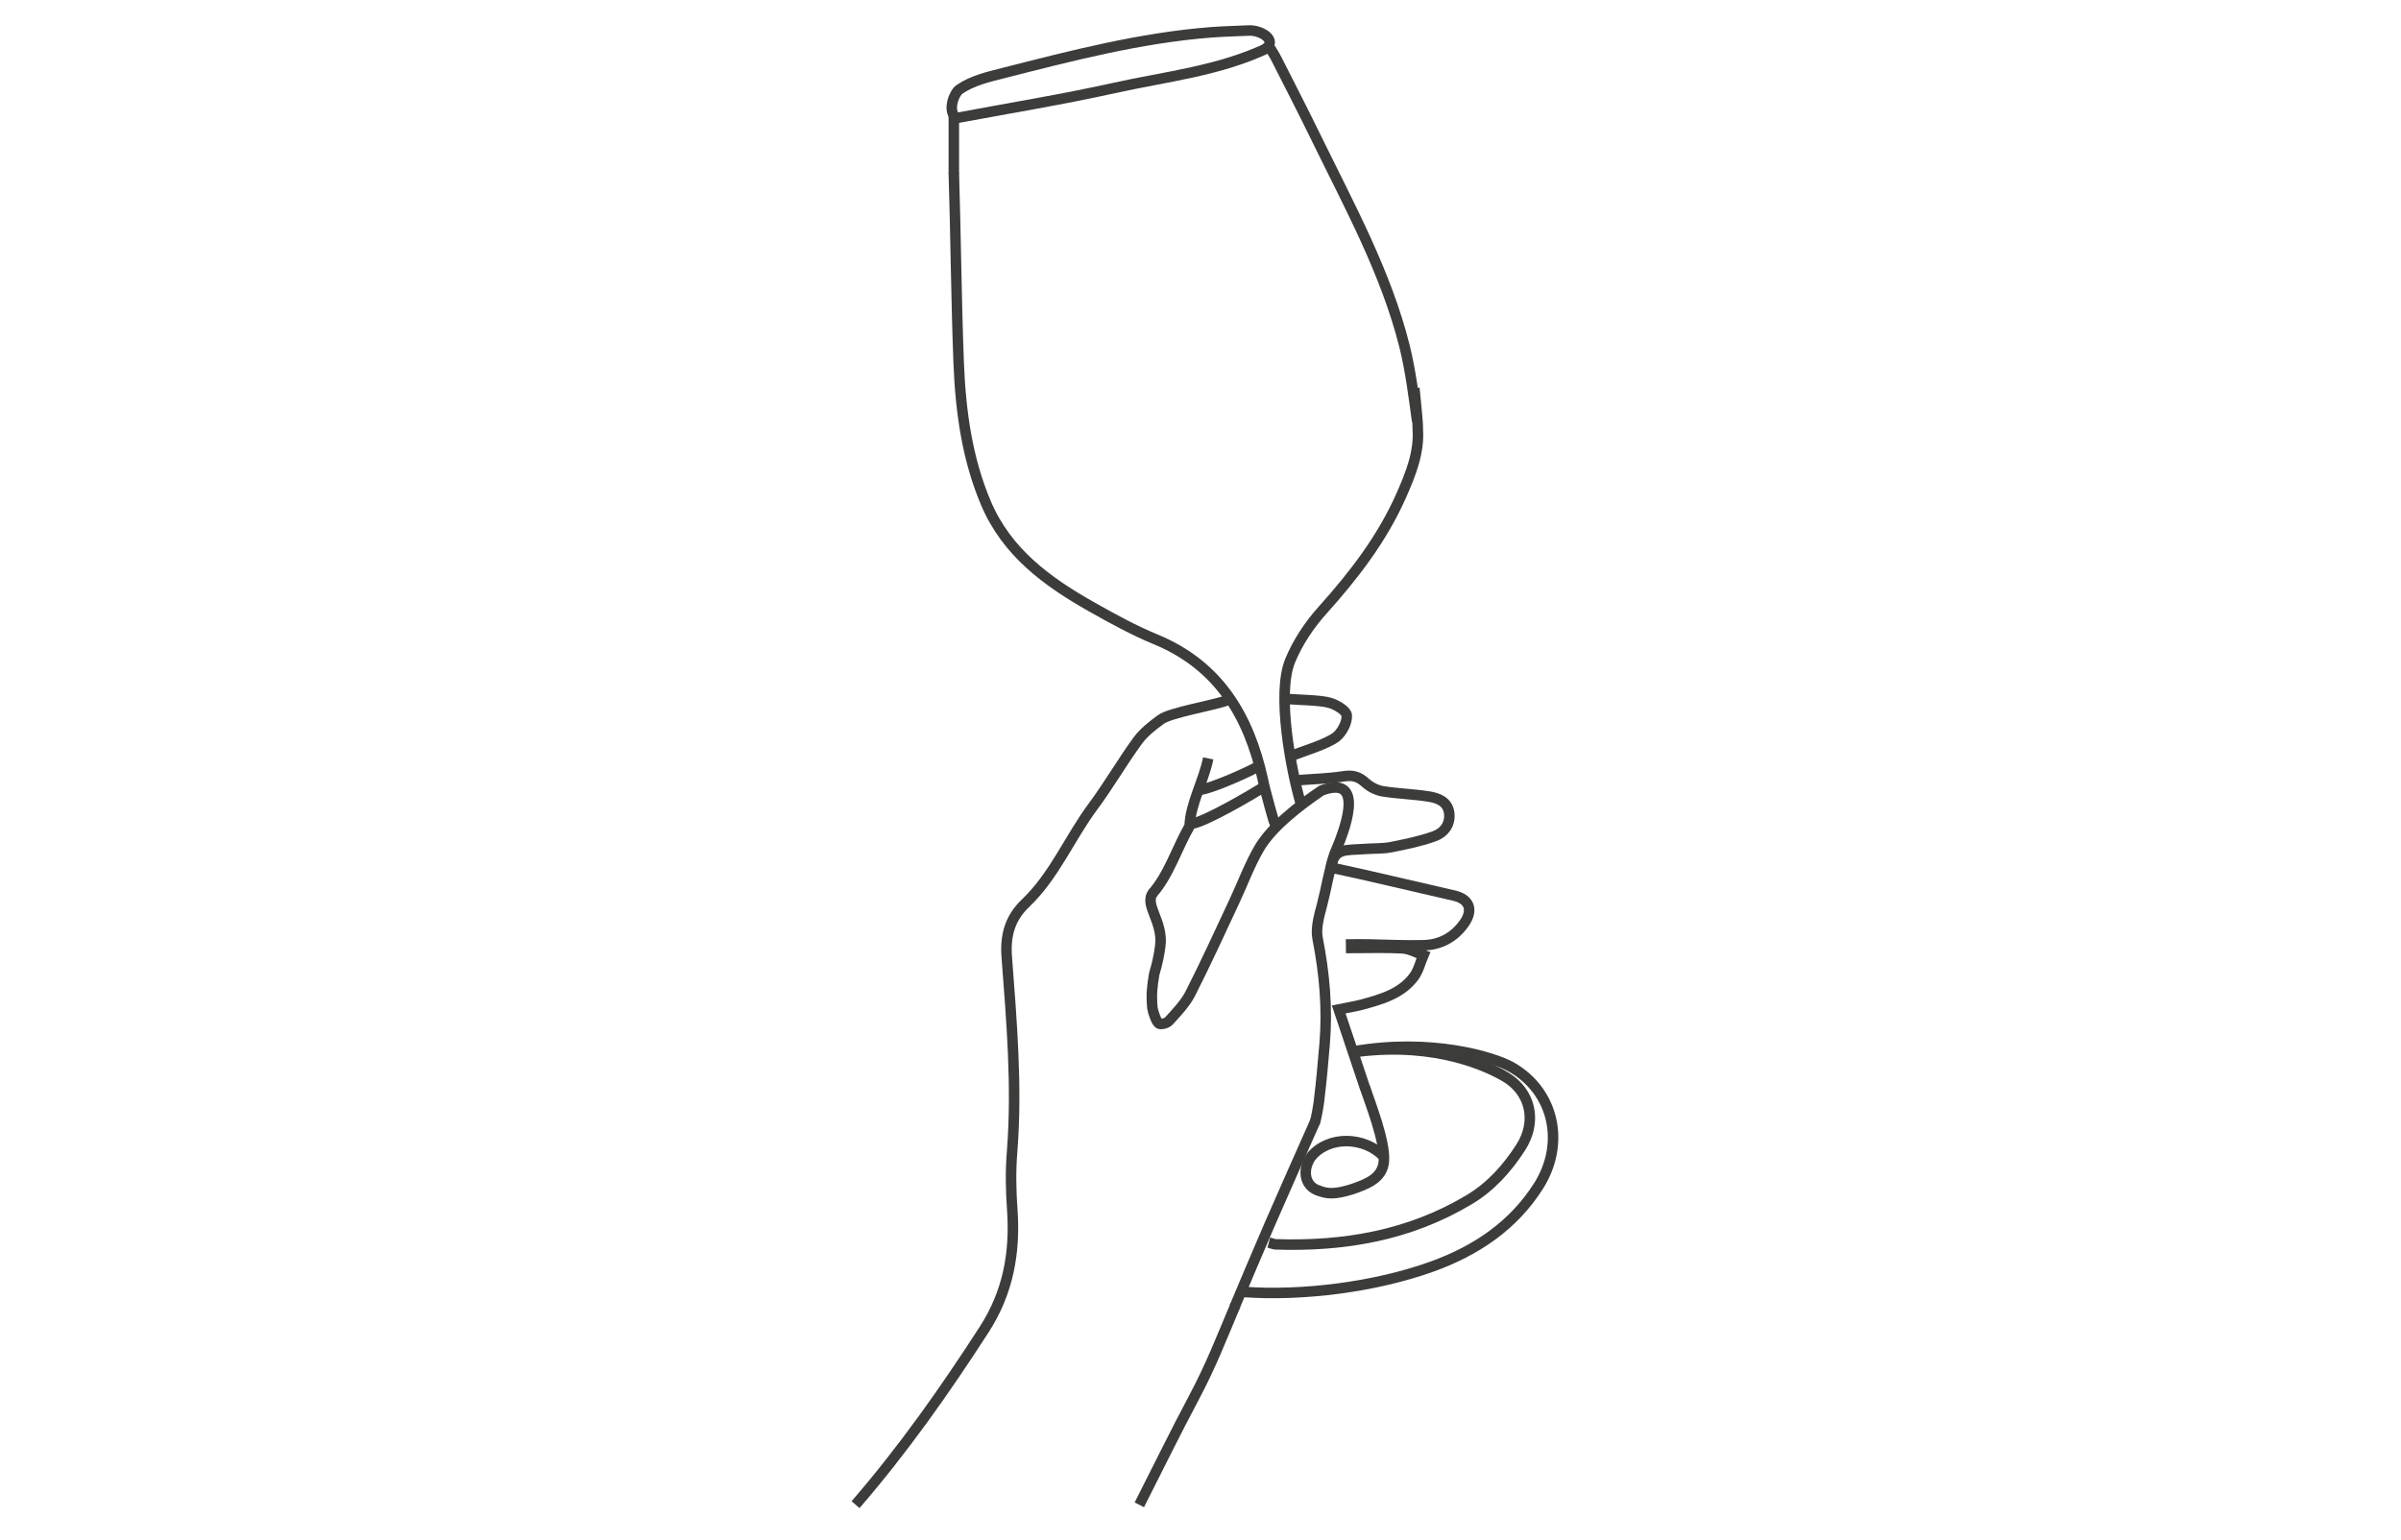
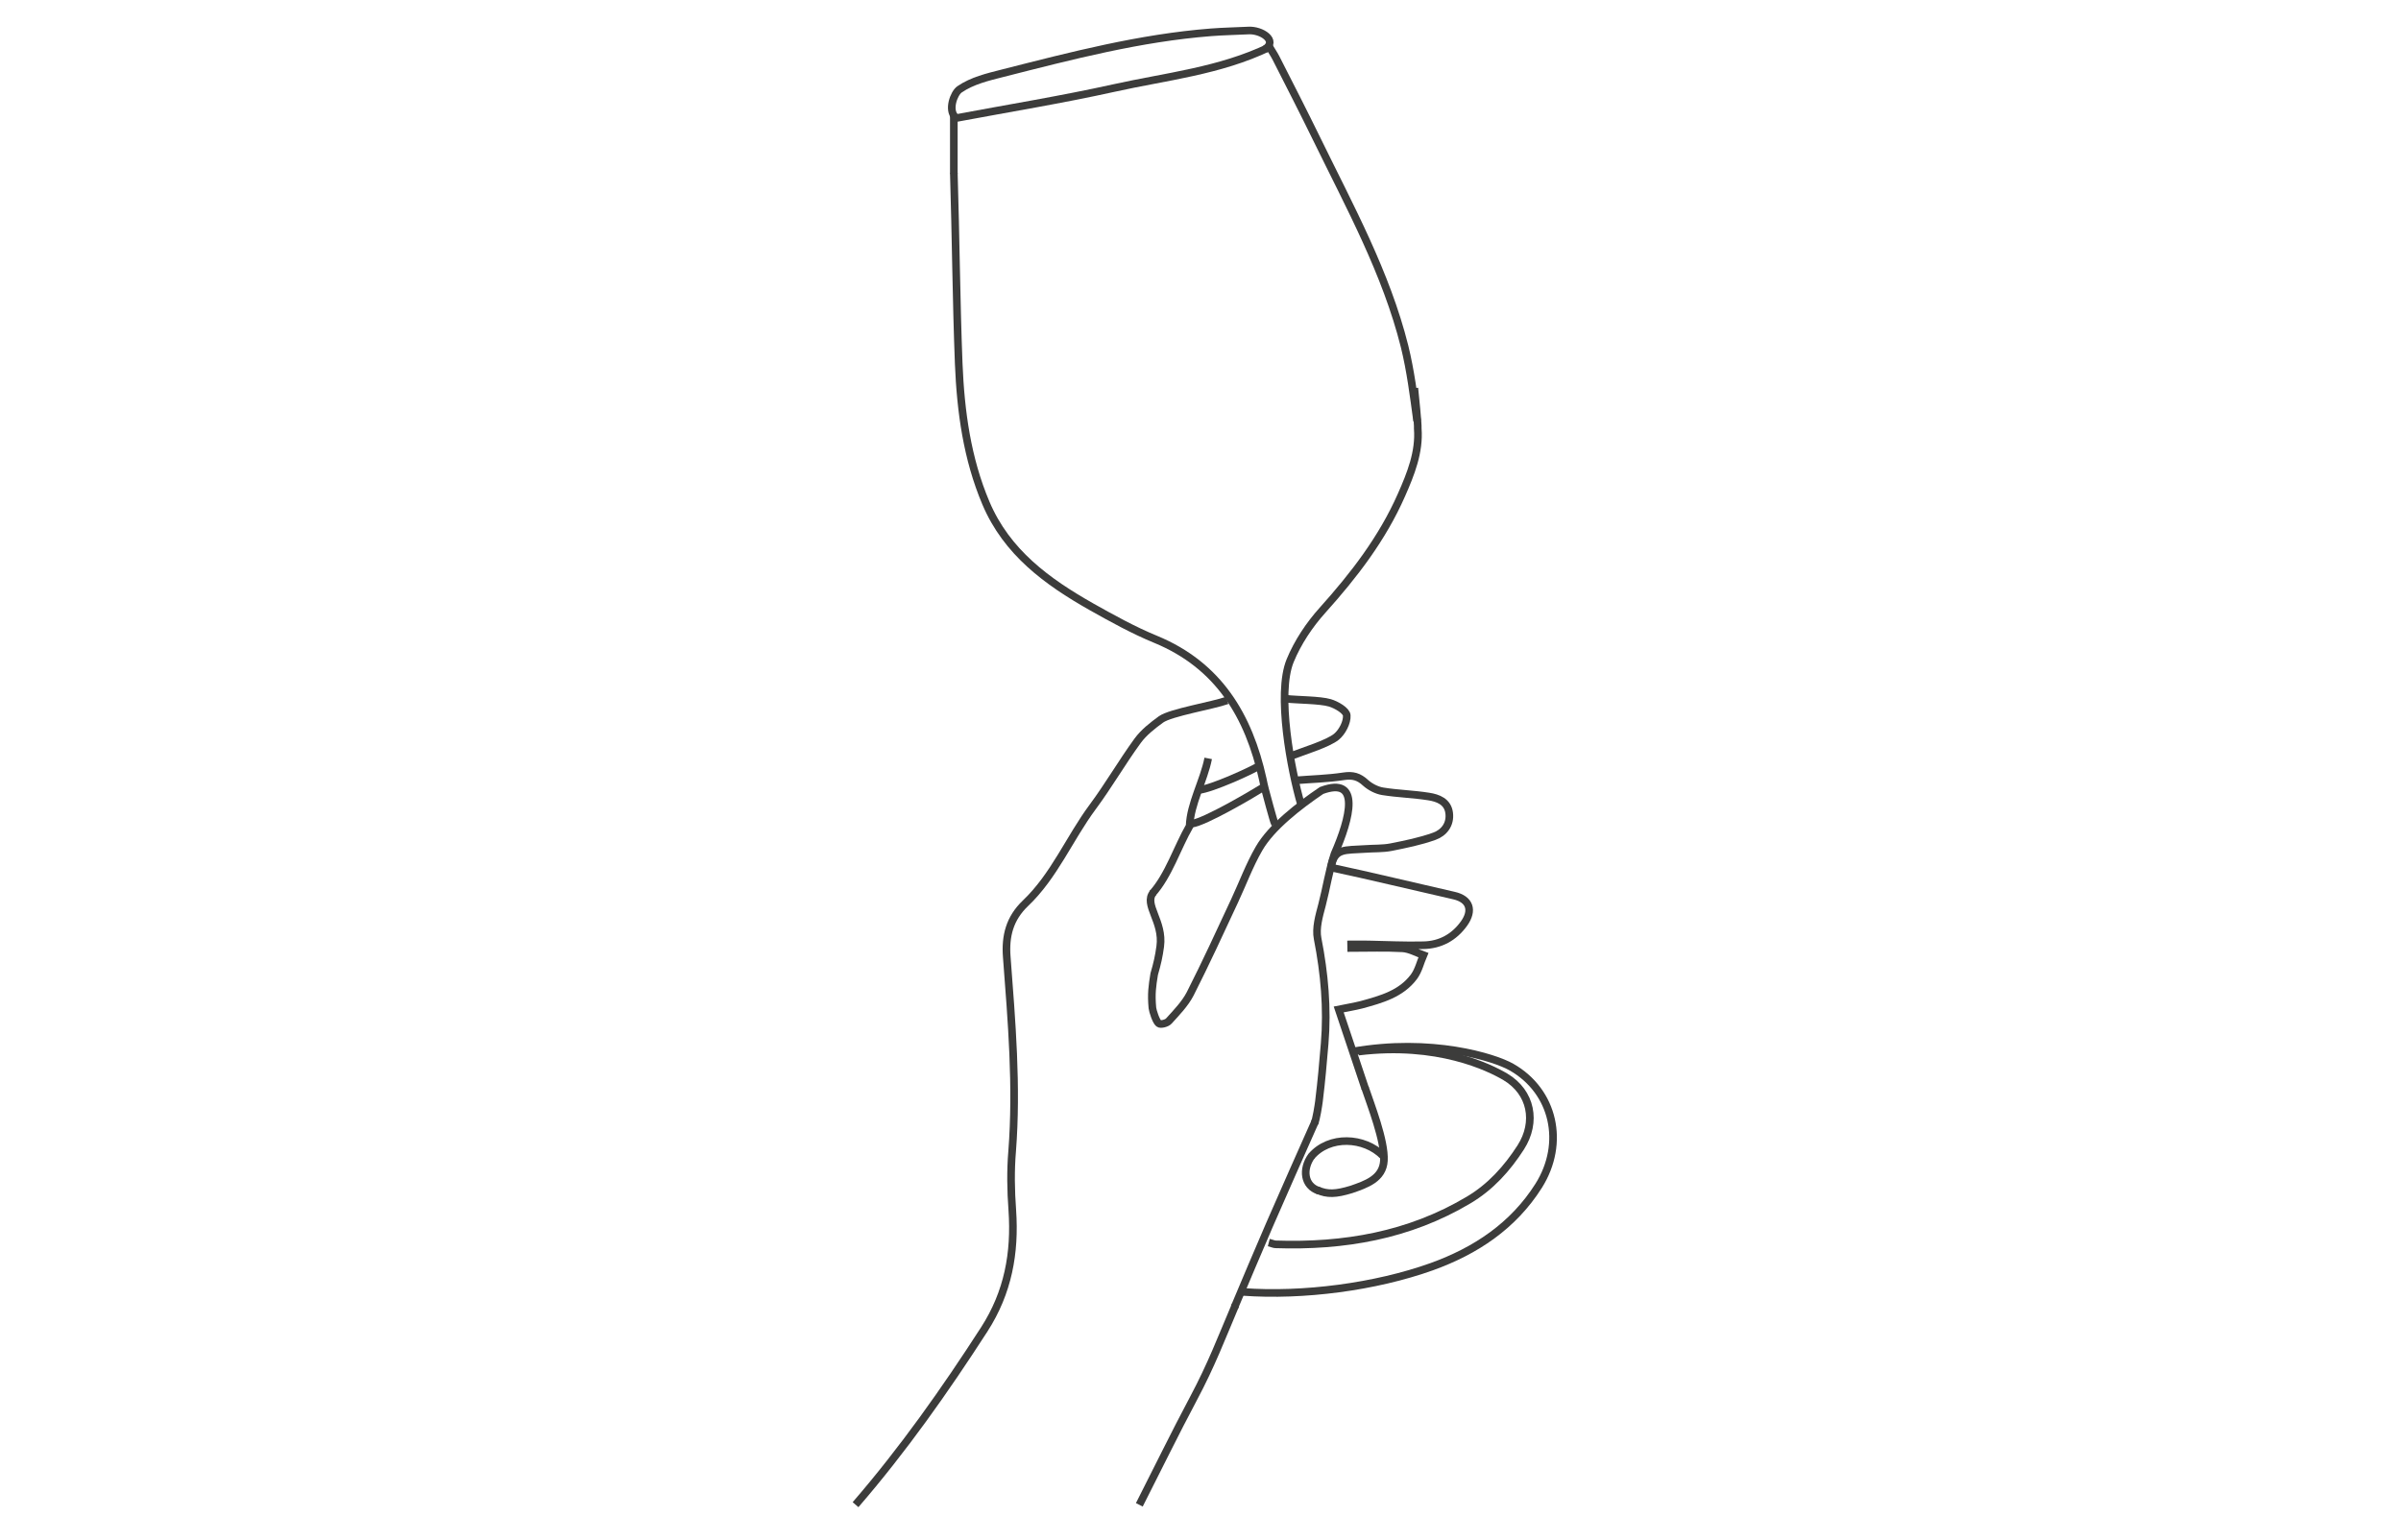
<svg xmlns="http://www.w3.org/2000/svg" width="315" height="202" viewBox="0 0 315 202" fill="none">
-   <path d="M125.138 22.82C125.138 20.233 125.138 17.624 125.138 15.551C132.343 14.204 139.291 13.071 146.154 11.553C152.973 10.035 160.029 9.329 166.549 6.186C166.806 6.614 167.127 7.084 167.383 7.576C169.2 11.146 171.018 14.695 172.771 18.287C177.089 27.138 181.857 35.818 184.273 45.46C185.064 48.667 185.47 51.959 185.919 55.252" stroke="#3C3C3B" stroke-width="1.378" stroke-miterlimit="10" />
-   <path d="M165.955 6.464C167.687 5.331 165.485 3.899 163.775 4.006C162.15 4.091 160.504 4.113 158.879 4.241C149.557 4.968 140.557 7.319 131.556 9.607C129.611 10.099 127.537 10.591 125.891 11.724C125.142 12.237 124.351 14.417 125.313 15.358" stroke="#3C3C3B" stroke-width="1.378" stroke-miterlimit="10" />
-   <path d="M169.441 99.186C170.852 98.63 174.187 97.626 175.341 96.685C176.09 96.065 176.752 94.803 176.688 93.884C176.646 93.264 175.341 92.495 174.465 92.238C173.161 91.853 170.253 91.874 168.714 91.704" stroke="#3C3C3B" stroke-width="1.378" stroke-miterlimit="10" />
-   <path d="M179.113 142.864C178.493 140.94 176.27 134.441 175.628 132.474C176.783 132.238 177.724 132.089 178.643 131.854C181.208 131.148 183.817 130.443 185.506 128.176C186.104 127.364 186.339 126.295 186.746 125.354C185.848 125.034 184.95 124.521 184.031 124.456C181.786 124.328 179.52 124.414 177.275 124.414C177.275 124.264 177.253 124.093 177.253 123.943C178.002 123.943 178.75 123.922 179.498 123.943C181.914 123.986 184.33 124.114 186.746 124.05C188.948 124.007 190.765 123.024 192.069 121.207C193.309 119.475 192.839 118 190.744 117.53C185.826 116.418 179.562 114.9 174.624 113.852C175.03 111.244 176.462 111.607 179.113 111.415C180.246 111.33 181.38 111.394 182.491 111.18C184.415 110.795 186.339 110.41 188.178 109.747C189.439 109.299 190.316 108.187 190.124 106.69C189.931 105.194 188.67 104.723 187.43 104.531C185.42 104.21 183.389 104.168 181.401 103.847C180.61 103.719 179.755 103.27 179.156 102.735C178.28 101.923 177.488 101.688 176.27 101.88C174.175 102.201 172.037 102.243 169.984 102.414" stroke="#3C3C3B" stroke-width="1.378" stroke-miterlimit="10" />
-   <path d="M151.297 117.145C150.014 118.705 152.666 120.907 152.217 124.2C152.046 125.483 151.832 126.445 151.426 127.834C151.169 129.416 151.019 130.421 151.19 132.281C151.233 132.666 151.661 134.034 152.024 134.312C152.259 134.505 153.093 134.291 153.35 133.992C154.354 132.88 155.466 131.747 156.15 130.421C158.181 126.423 160.063 122.318 161.966 118.235C163.034 115.947 163.911 113.553 165.172 111.372C166.797 108.55 170.41 105.75 173.382 103.74C178.577 101.816 177.145 107.353 175.071 112.078C174.387 114.152 174.002 116.632 173.446 118.748C173.061 120.202 172.591 121.805 172.869 123.195C173.767 127.77 174.173 132.345 173.788 136.963C173.532 139.978 173.403 141.538 173.04 144.553C172.976 145.045 172.698 146.862 172.463 147.396" stroke="#3C3C3B" stroke-width="1.378" stroke-miterlimit="10" />
-   <path d="M158.51 99.528C157.954 102.393 156.158 105.514 156.073 108.4C154.448 111.223 153.315 114.9 151.177 117.273" stroke="#3C3C3B" stroke-width="1.378" stroke-miterlimit="10" />
-   <path d="M165.217 100.49C164.212 101.132 158.996 103.505 157.307 103.676" stroke="#3C3C3B" stroke-width="1.378" stroke-miterlimit="10" />
-   <path d="M165.644 103.376C164.639 104.018 158.011 107.952 156.322 108.101" stroke="#3C3C3B" stroke-width="1.378" stroke-miterlimit="10" />
-   <path d="M162.087 171.277C160.185 175.767 158.923 179.123 156.593 183.506C154.134 188.124 151.847 192.827 149.474 197.488" stroke="#3C3C3B" stroke-width="1.378" stroke-miterlimit="10" />
-   <path d="M172.572 147.118C170.883 150.881 168.146 157.102 166.564 160.716C165.004 164.307 163.486 167.942 161.968 171.533" stroke="#3C3C3B" stroke-width="1.378" stroke-miterlimit="10" />
-   <path d="M173.029 156.269C171.063 155.649 170.827 153.425 172.067 151.715" stroke="#3C3C3B" stroke-width="1.378" stroke-miterlimit="10" />
-   <path d="M181.471 151.715C179.012 149.192 174.373 148.978 172.021 151.779" stroke="#3C3C3B" stroke-width="1.378" stroke-miterlimit="10" />
-   <path d="M172.84 156.183C174.144 156.761 175.256 156.718 177.287 156.098C179.211 155.435 181.434 154.687 181.563 152.314C181.712 149.727 179.809 144.916 179.083 142.736" stroke="#3C3C3B" stroke-width="1.378" stroke-miterlimit="10" />
-   <path d="M178.197 138.011C188.609 136.728 195.407 140.085 197.503 141.325C200.902 143.356 201.65 147.247 199.512 150.582C197.738 153.34 195.557 155.777 192.671 157.487C184.846 162.148 176.294 163.602 167.358 163.303C167.144 163.303 166.952 163.196 166.46 163.067" stroke="#3C3C3B" stroke-width="1.378" stroke-miterlimit="10" />
-   <path d="M163.068 169.545C170.957 170.123 180.45 168.883 187.847 166.232C193.598 164.158 198.537 160.887 201.872 155.606C205.378 150.026 203.881 143.227 198.301 140.042C196.099 138.781 187.804 136.151 177.371 138.011" stroke="#3C3C3B" stroke-width="1.378" stroke-miterlimit="10" />
-   <path d="M160.988 91.917C159.192 92.58 153.569 93.499 152.308 94.419C151.196 95.231 150.063 96.108 149.251 97.219C147.198 100.041 145.445 103.077 143.371 105.878C140.293 110.025 138.326 114.943 134.52 118.556C132.468 120.523 131.869 122.832 132.083 125.59C132.724 134.077 133.451 142.543 132.789 151.074C132.575 153.639 132.618 156.247 132.81 158.834C133.195 164.436 132.254 169.609 129.133 174.462C123.959 182.48 118.486 190.24 112.243 197.467" stroke="#3C3C3B" stroke-width="1.378" stroke-miterlimit="10" />
-   <path d="M167.255 108.101C167.105 107.888 165.993 103.676 165.972 103.59C165.865 103.163 165.758 102.714 165.673 102.265C163.834 93.97 159.9 87.321 151.605 83.9C148.698 82.703 145.918 81.163 143.182 79.624C137.367 76.332 132.086 72.484 129.349 66.027C126.869 60.169 126.036 53.99 125.779 47.726C125.458 39.517 125.394 30.922 125.138 22.713" stroke="#3C3C3B" stroke-width="1.378" stroke-miterlimit="10" />
-   <path d="M185.555 50.933C185.662 52.002 186.047 55.615 186.004 56.257C186.239 59.314 185.085 62.2 183.866 64.958C181.365 70.645 177.645 75.477 173.519 80.073C171.787 81.997 170.248 84.306 169.264 86.701C167.469 91.062 169.371 101.046 170.675 105.536" stroke="#3C3C3B" stroke-width="1.378" stroke-miterlimit="10" />
+   <path d="M125.138 22.82C125.138 20.233 125.138 17.624 125.138 15.551C132.343 14.204 139.291 13.071 146.154 11.553C152.973 10.035 160.029 9.329 166.549 6.186C166.806 6.614 167.127 7.084 167.383 7.576C169.2 11.146 171.018 14.695 172.771 18.287C177.089 27.138 181.857 35.818 184.273 45.46C185.064 48.667 185.47 51.959 185.919 55.252" stroke="#3C3C3B" stroke-miterlimit="10" />
+   <path d="M165.955 6.464C167.687 5.331 165.485 3.899 163.775 4.006C162.15 4.091 160.504 4.113 158.879 4.241C149.557 4.968 140.557 7.319 131.556 9.607C129.611 10.099 127.537 10.591 125.891 11.724C125.142 12.237 124.351 14.417 125.313 15.358" stroke="#3C3C3B" stroke-miterlimit="10" />
+   <path d="M169.441 99.186C170.852 98.63 174.187 97.626 175.341 96.685C176.09 96.065 176.752 94.803 176.688 93.884C176.646 93.264 175.341 92.495 174.465 92.238C173.161 91.853 170.253 91.874 168.714 91.704" stroke="#3C3C3B" stroke-miterlimit="10" />
+   <path d="M179.113 142.864C178.493 140.94 176.27 134.441 175.628 132.474C176.783 132.238 177.724 132.089 178.643 131.854C181.208 131.148 183.817 130.443 185.506 128.176C186.104 127.364 186.339 126.295 186.746 125.354C185.848 125.034 184.95 124.521 184.031 124.456C181.786 124.328 179.52 124.414 177.275 124.414C177.275 124.264 177.253 124.093 177.253 123.943C178.002 123.943 178.75 123.922 179.498 123.943C181.914 123.986 184.33 124.114 186.746 124.05C188.948 124.007 190.765 123.024 192.069 121.207C193.309 119.475 192.839 118 190.744 117.53C185.826 116.418 179.562 114.9 174.624 113.852C175.03 111.244 176.462 111.607 179.113 111.415C180.246 111.33 181.38 111.394 182.491 111.18C184.415 110.795 186.339 110.41 188.178 109.747C189.439 109.299 190.316 108.187 190.124 106.69C189.931 105.194 188.67 104.723 187.43 104.531C185.42 104.21 183.389 104.168 181.401 103.847C180.61 103.719 179.755 103.27 179.156 102.735C178.28 101.923 177.488 101.688 176.27 101.88C174.175 102.201 172.037 102.243 169.984 102.414" stroke="#3C3C3B" stroke-miterlimit="10" />
+   <path d="M151.297 117.145C150.014 118.705 152.666 120.907 152.217 124.2C152.046 125.483 151.832 126.445 151.426 127.834C151.169 129.416 151.019 130.421 151.19 132.281C151.233 132.666 151.661 134.034 152.024 134.312C152.259 134.505 153.093 134.291 153.35 133.992C154.354 132.88 155.466 131.747 156.15 130.421C158.181 126.423 160.063 122.318 161.966 118.235C163.034 115.947 163.911 113.553 165.172 111.372C166.797 108.55 170.41 105.75 173.382 103.74C178.577 101.816 177.145 107.353 175.071 112.078C174.387 114.152 174.002 116.632 173.446 118.748C173.061 120.202 172.591 121.805 172.869 123.195C173.767 127.77 174.173 132.345 173.788 136.963C173.532 139.978 173.403 141.538 173.04 144.553C172.976 145.045 172.698 146.862 172.463 147.396" stroke="#3C3C3B" stroke-miterlimit="10" />
+   <path d="M158.51 99.528C157.954 102.393 156.158 105.514 156.073 108.4C154.448 111.223 153.315 114.9 151.177 117.273" stroke="#3C3C3B" stroke-miterlimit="10" />
+   <path d="M165.217 100.49C164.212 101.132 158.996 103.505 157.307 103.676" stroke="#3C3C3B" stroke-miterlimit="10" />
+   <path d="M165.644 103.376C164.639 104.018 158.011 107.952 156.322 108.101" stroke="#3C3C3B" stroke-miterlimit="10" />
+   <path d="M162.087 171.277C160.185 175.767 158.923 179.123 156.593 183.506C154.134 188.124 151.847 192.827 149.474 197.488" stroke="#3C3C3B" stroke-miterlimit="10" />
+   <path d="M172.572 147.118C170.883 150.881 168.146 157.102 166.564 160.716C165.004 164.307 163.486 167.942 161.968 171.533" stroke="#3C3C3B" stroke-miterlimit="10" />
+   <path d="M173.029 156.269C171.063 155.649 170.827 153.425 172.067 151.715" stroke="#3C3C3B" stroke-miterlimit="10" />
+   <path d="M181.471 151.715C179.012 149.192 174.373 148.978 172.021 151.779" stroke="#3C3C3B" stroke-miterlimit="10" />
+   <path d="M172.84 156.183C174.144 156.761 175.256 156.718 177.287 156.098C179.211 155.435 181.434 154.687 181.563 152.314C181.712 149.727 179.809 144.916 179.083 142.736" stroke="#3C3C3B" stroke-miterlimit="10" />
+   <path d="M178.197 138.011C188.609 136.728 195.407 140.085 197.503 141.325C200.902 143.356 201.65 147.247 199.512 150.582C197.738 153.34 195.557 155.777 192.671 157.487C184.846 162.148 176.294 163.602 167.358 163.303C167.144 163.303 166.952 163.196 166.46 163.067" stroke="#3C3C3B" stroke-miterlimit="10" />
+   <path d="M163.068 169.545C170.957 170.123 180.45 168.883 187.847 166.232C193.598 164.158 198.537 160.887 201.872 155.606C205.378 150.026 203.881 143.227 198.301 140.042C196.099 138.781 187.804 136.151 177.371 138.011" stroke="#3C3C3B" stroke-miterlimit="10" />
+   <path d="M160.988 91.917C159.192 92.58 153.569 93.499 152.308 94.419C151.196 95.231 150.063 96.108 149.251 97.219C147.198 100.041 145.445 103.077 143.371 105.878C140.293 110.025 138.326 114.943 134.52 118.556C132.468 120.523 131.869 122.832 132.083 125.59C132.724 134.077 133.451 142.543 132.789 151.074C132.575 153.639 132.618 156.247 132.81 158.834C133.195 164.436 132.254 169.609 129.133 174.462C123.959 182.48 118.486 190.24 112.243 197.467" stroke="#3C3C3B" stroke-miterlimit="10" />
+   <path d="M167.255 108.101C167.105 107.888 165.993 103.676 165.972 103.59C165.865 103.163 165.758 102.714 165.673 102.265C163.834 93.97 159.9 87.321 151.605 83.9C148.698 82.703 145.918 81.163 143.182 79.624C137.367 76.332 132.086 72.484 129.349 66.027C126.869 60.169 126.036 53.99 125.779 47.726C125.458 39.517 125.394 30.922 125.138 22.713" stroke="#3C3C3B" stroke-miterlimit="10" />
+   <path d="M185.555 50.933C185.662 52.002 186.047 55.615 186.004 56.257C186.239 59.314 185.085 62.2 183.866 64.958C181.365 70.645 177.645 75.477 173.519 80.073C171.787 81.997 170.248 84.306 169.264 86.701C167.469 91.062 169.371 101.046 170.675 105.536" stroke="#3C3C3B" stroke-miterlimit="10" />
</svg>
